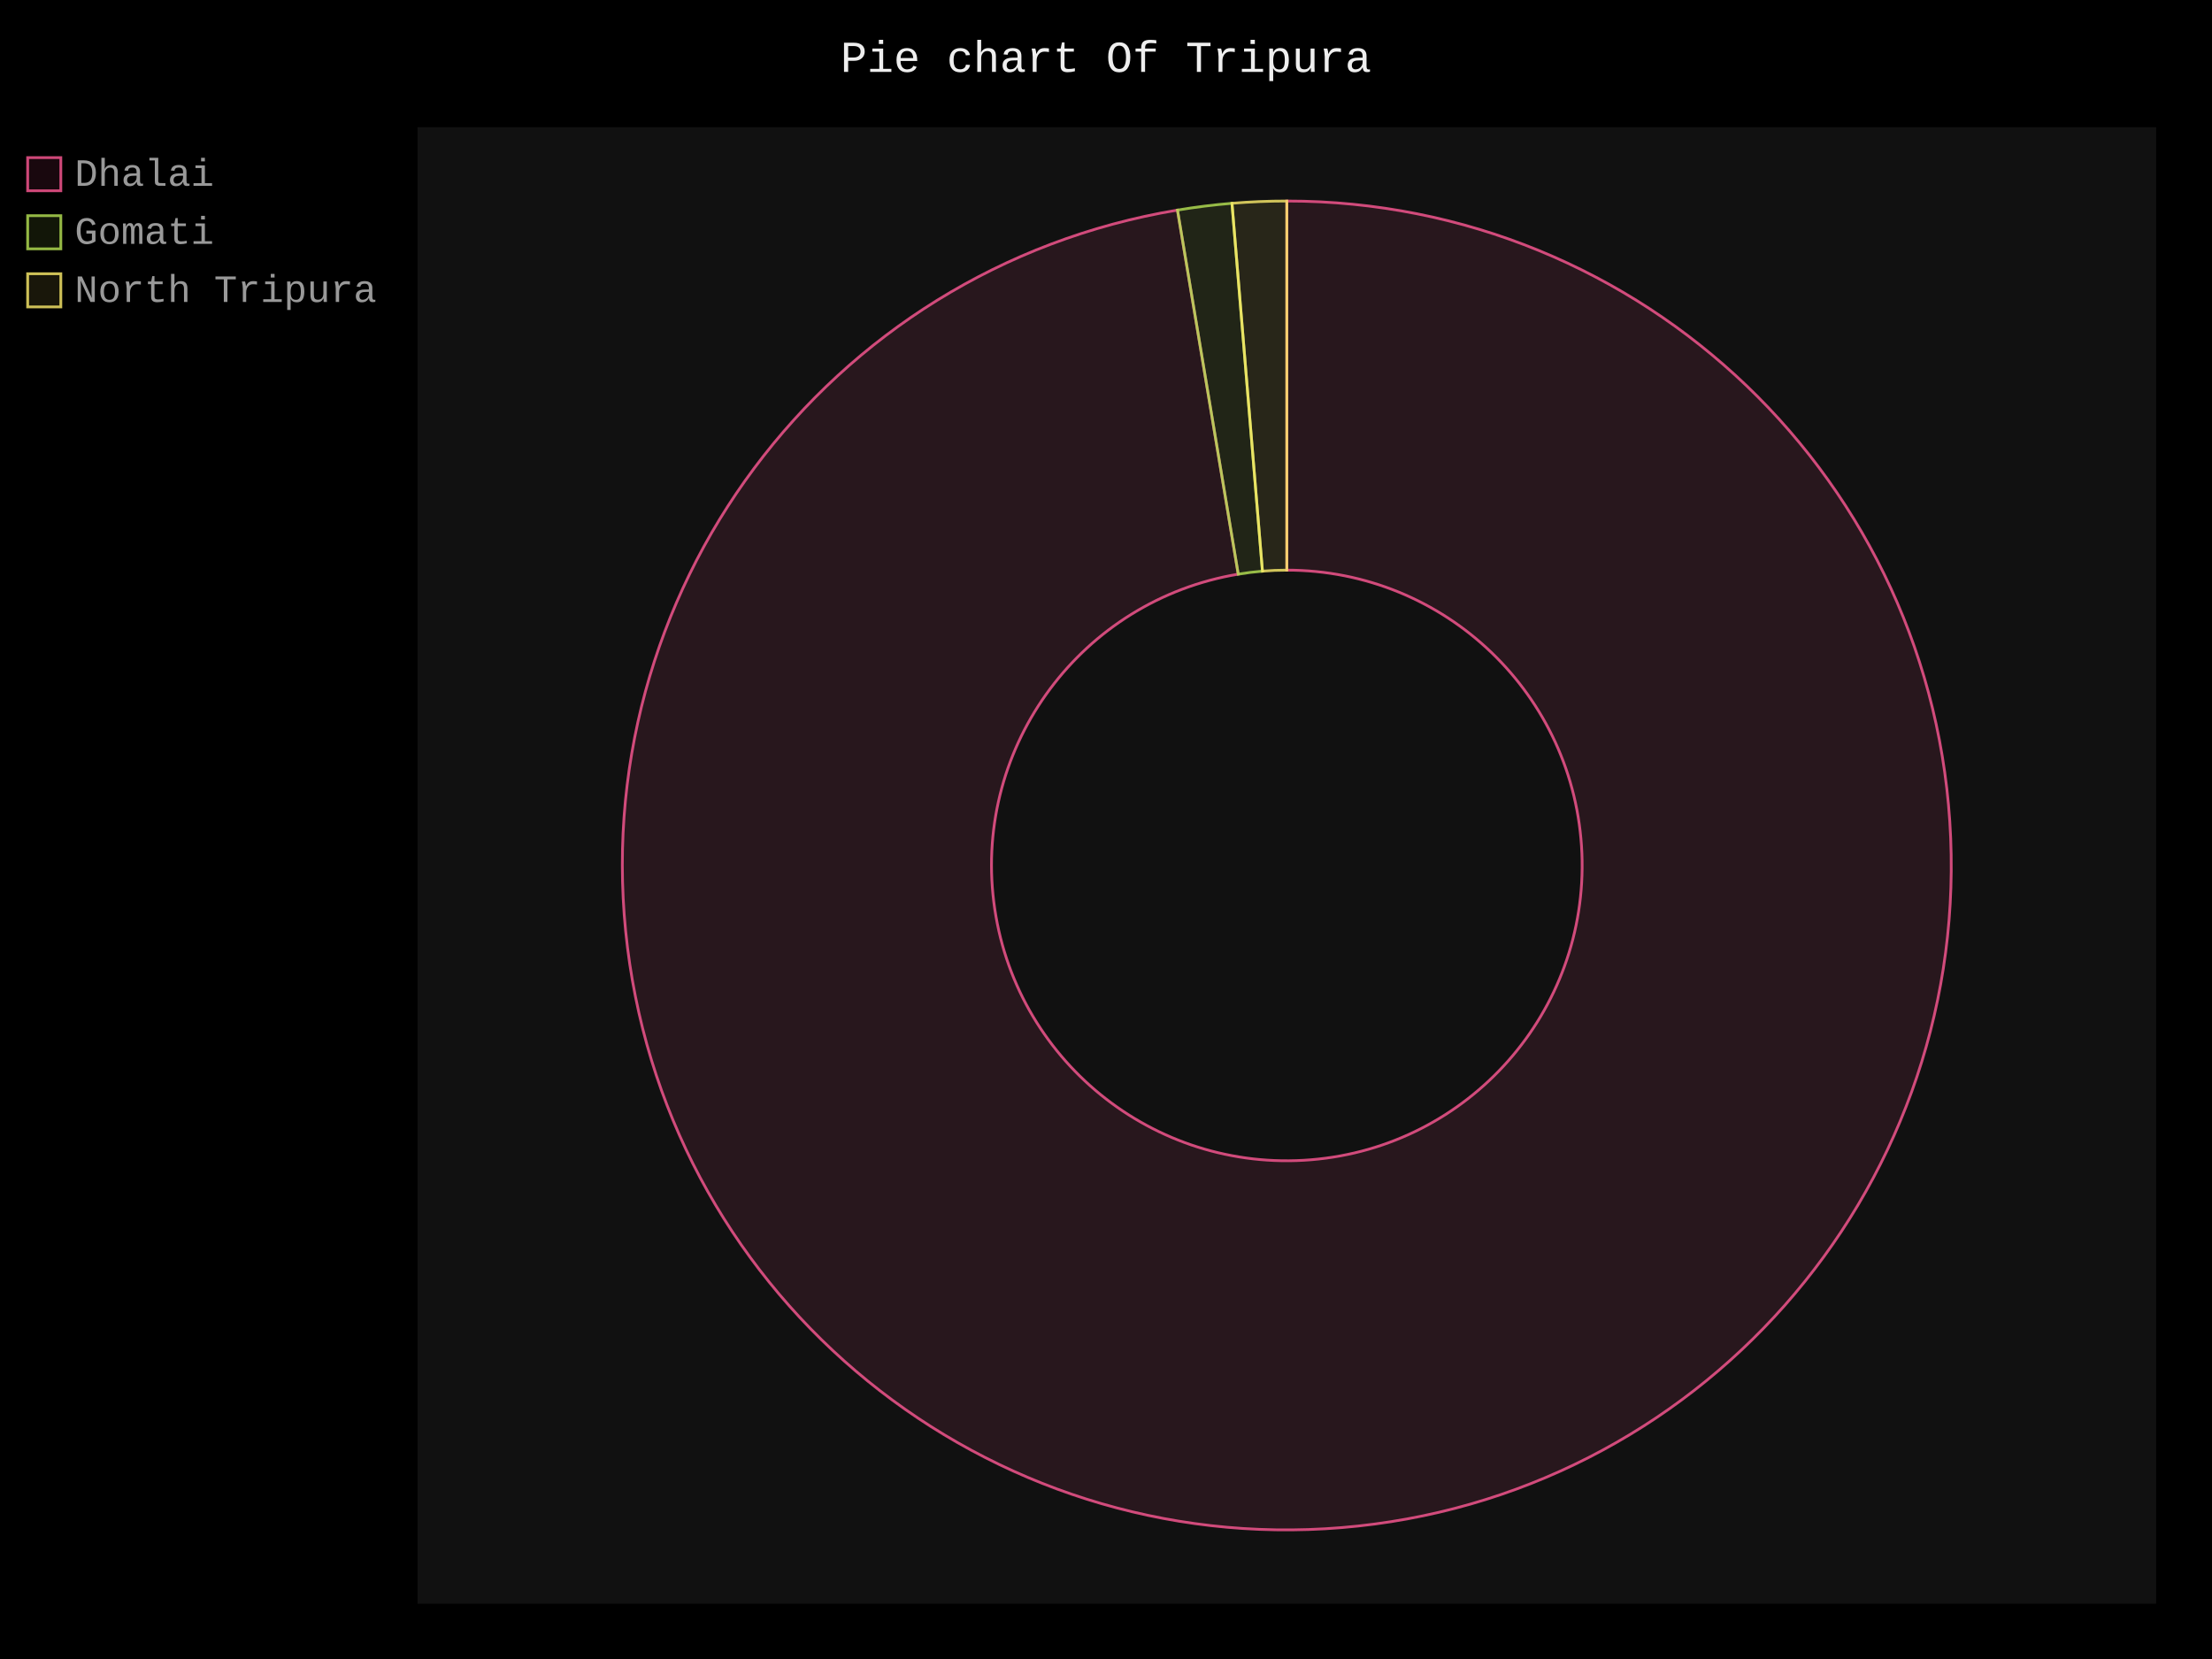
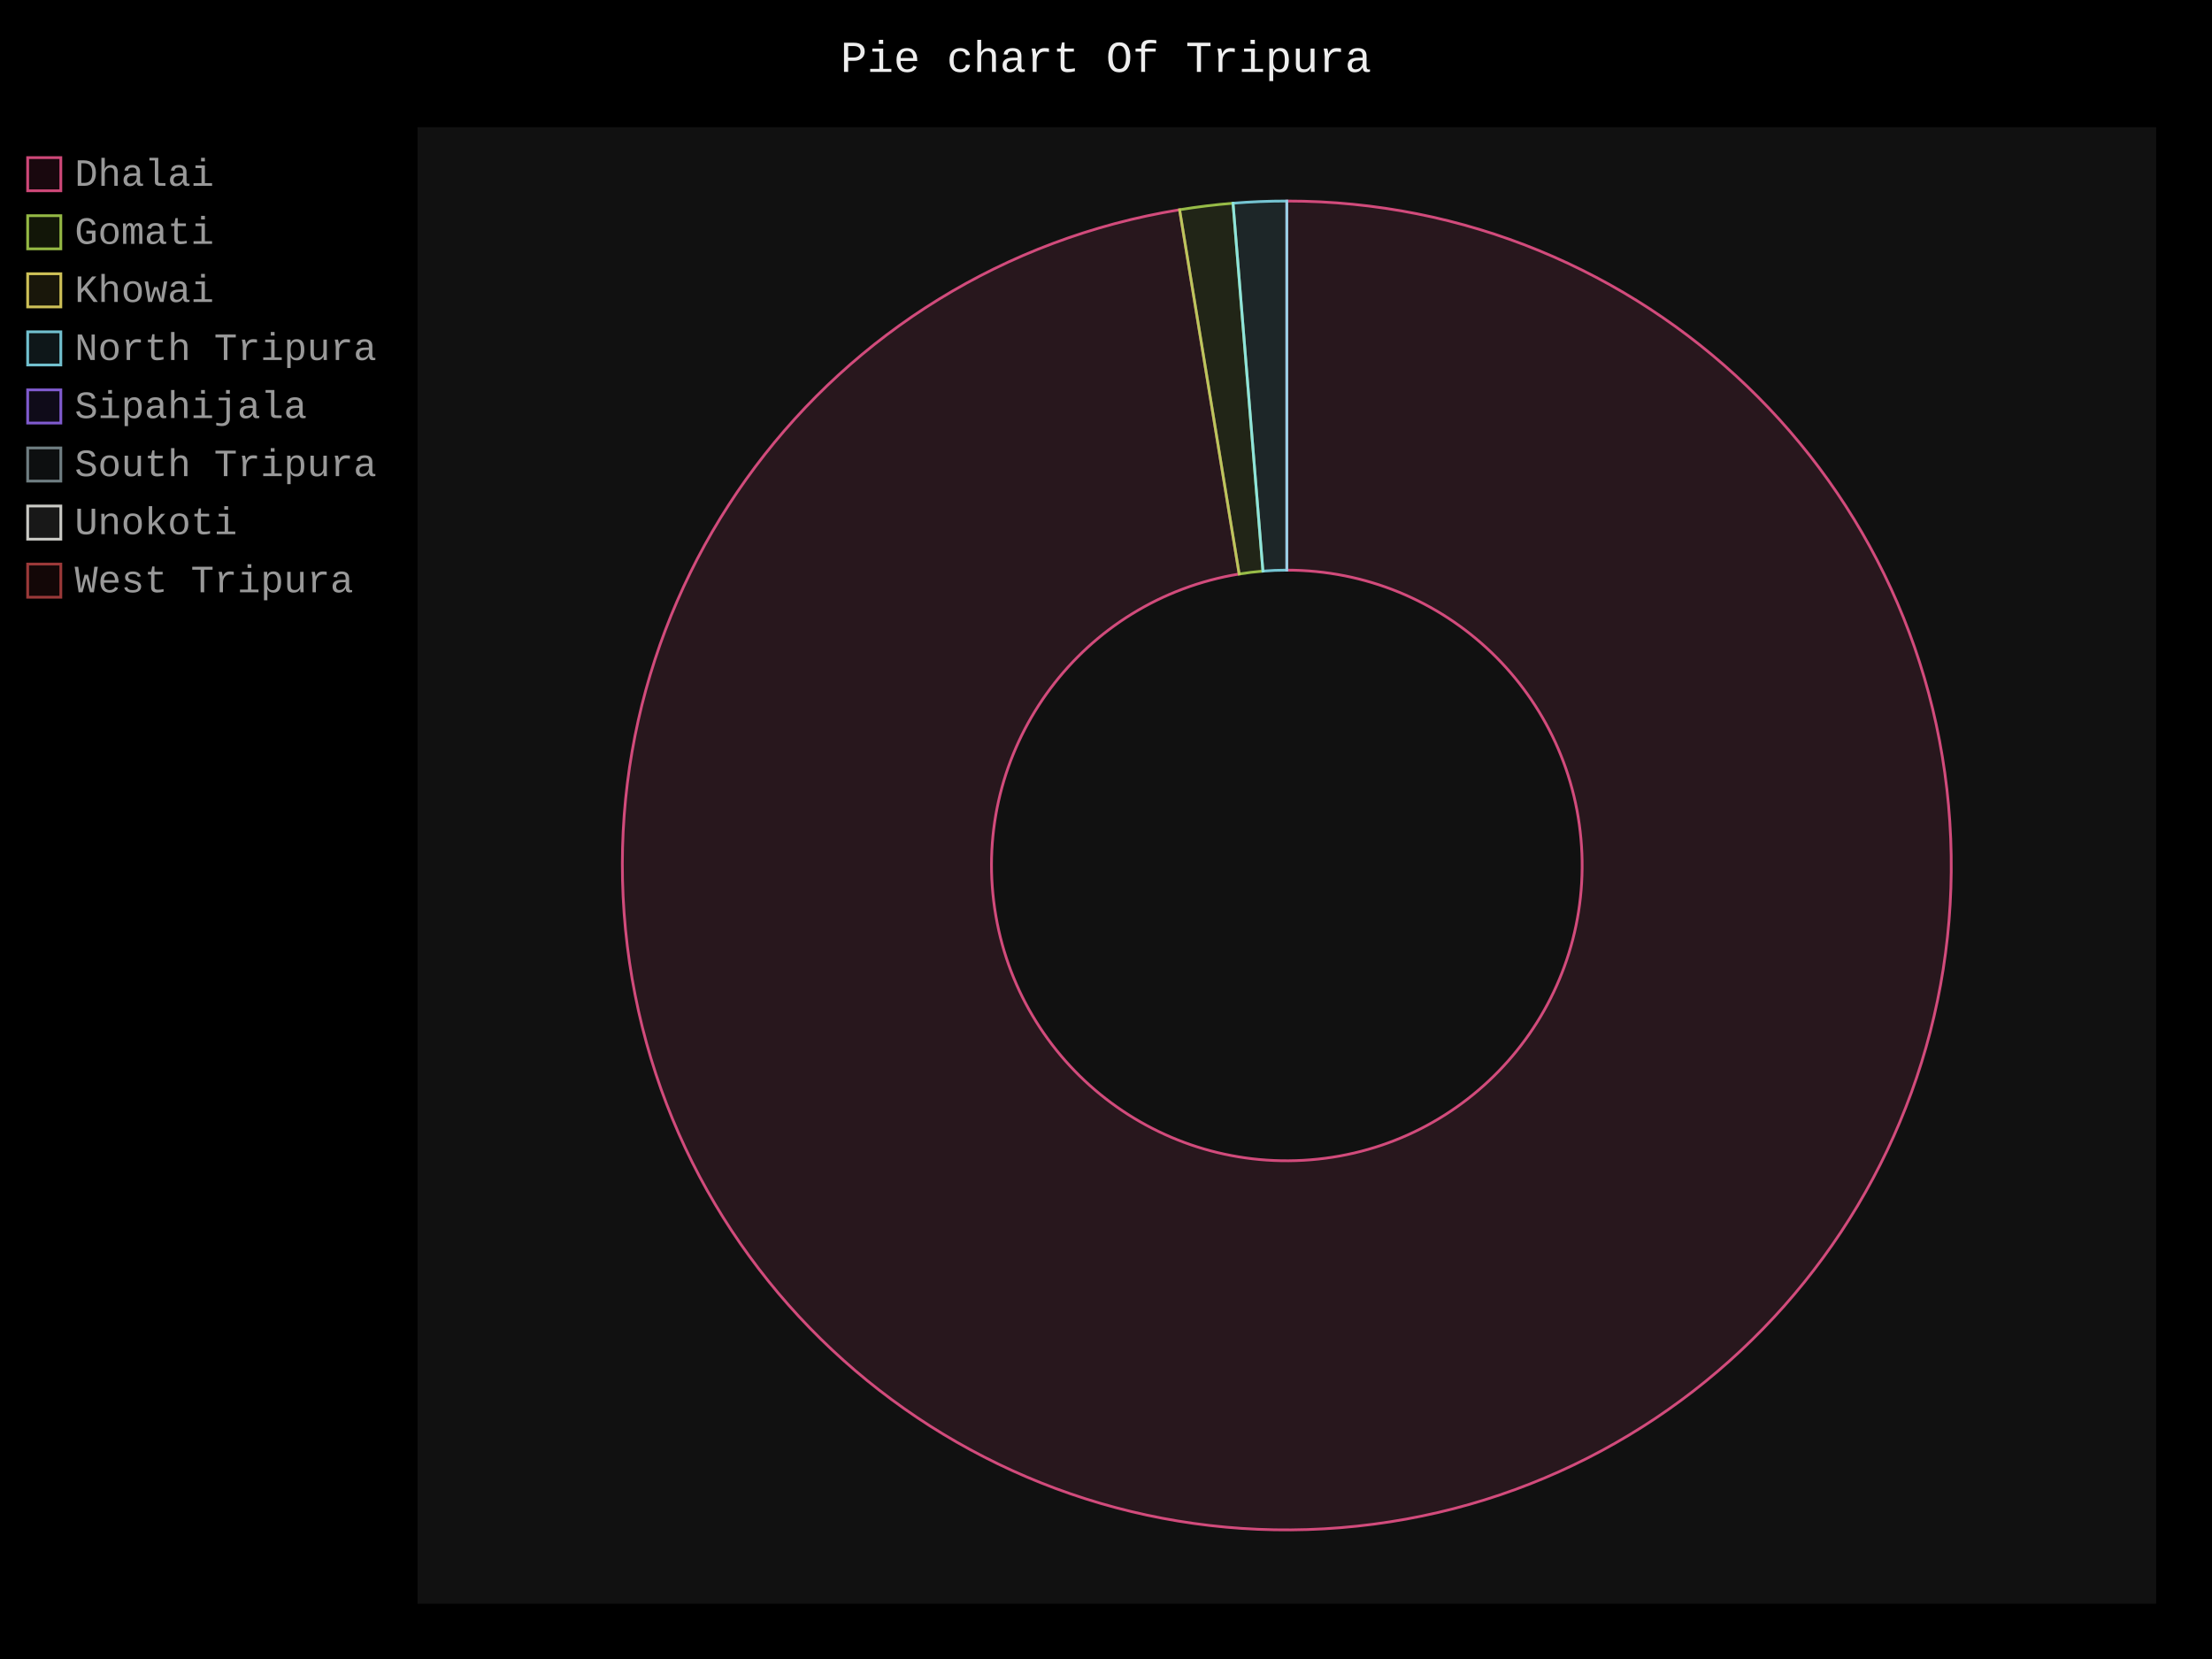
- <svg xmlns="http://www.w3.org/2000/svg" id="chart-5f4d6898-b351-4266-bc4c-65fa5e3b6f29" class="pygal-chart" viewBox="0 0 800 600">
+ <svg xmlns="http://www.w3.org/2000/svg" id="chart-9538b44c-dd96-48d4-af65-6031b024506c" class="pygal-chart" viewBox="0 0 800 600">
  <defs>
-     <style type="text/css">#chart-5f4d6898-b351-4266-bc4c-65fa5e3b6f29{-webkit-user-select:none;-webkit-font-smoothing:antialiased;font-family:Consolas,"Liberation Mono",Menlo,Courier,monospace}#chart-5f4d6898-b351-4266-bc4c-65fa5e3b6f29 .title{font-family:Consolas,"Liberation Mono",Menlo,Courier,monospace;font-size:16px}#chart-5f4d6898-b351-4266-bc4c-65fa5e3b6f29 .legends .legend text{font-family:Consolas,"Liberation Mono",Menlo,Courier,monospace;font-size:14px}#chart-5f4d6898-b351-4266-bc4c-65fa5e3b6f29 .axis text{font-family:Consolas,"Liberation Mono",Menlo,Courier,monospace;font-size:10px}#chart-5f4d6898-b351-4266-bc4c-65fa5e3b6f29 .axis text.major{font-family:Consolas,"Liberation Mono",Menlo,Courier,monospace;font-size:10px}#chart-5f4d6898-b351-4266-bc4c-65fa5e3b6f29 .text-overlay text.value{font-family:Consolas,"Liberation Mono",Menlo,Courier,monospace;font-size:16px}#chart-5f4d6898-b351-4266-bc4c-65fa5e3b6f29 .text-overlay text.label{font-family:Consolas,"Liberation Mono",Menlo,Courier,monospace;font-size:10px}#chart-5f4d6898-b351-4266-bc4c-65fa5e3b6f29 .tooltip{font-family:Consolas,"Liberation Mono",Menlo,Courier,monospace;font-size:14px}#chart-5f4d6898-b351-4266-bc4c-65fa5e3b6f29 text.no_data{font-family:Consolas,"Liberation Mono",Menlo,Courier,monospace;font-size:64px}
- #chart-5f4d6898-b351-4266-bc4c-65fa5e3b6f29{background-color:black}#chart-5f4d6898-b351-4266-bc4c-65fa5e3b6f29 path,#chart-5f4d6898-b351-4266-bc4c-65fa5e3b6f29 line,#chart-5f4d6898-b351-4266-bc4c-65fa5e3b6f29 rect,#chart-5f4d6898-b351-4266-bc4c-65fa5e3b6f29 circle{-webkit-transition:1s ease-out;-moz-transition:1s ease-out;transition:1s ease-out}#chart-5f4d6898-b351-4266-bc4c-65fa5e3b6f29 .graph &gt; .background{fill:black}#chart-5f4d6898-b351-4266-bc4c-65fa5e3b6f29 .plot &gt; .background{fill:#111}#chart-5f4d6898-b351-4266-bc4c-65fa5e3b6f29 .graph{fill:#999}#chart-5f4d6898-b351-4266-bc4c-65fa5e3b6f29 text.no_data{fill:#eee}#chart-5f4d6898-b351-4266-bc4c-65fa5e3b6f29 .title{fill:#eee}#chart-5f4d6898-b351-4266-bc4c-65fa5e3b6f29 .legends .legend text{fill:#999}#chart-5f4d6898-b351-4266-bc4c-65fa5e3b6f29 .legends .legend:hover text{fill:#eee}#chart-5f4d6898-b351-4266-bc4c-65fa5e3b6f29 .axis .line{stroke:#eee}#chart-5f4d6898-b351-4266-bc4c-65fa5e3b6f29 .axis .guide.line{stroke:#555}#chart-5f4d6898-b351-4266-bc4c-65fa5e3b6f29 .axis .major.line{stroke:#999}#chart-5f4d6898-b351-4266-bc4c-65fa5e3b6f29 .axis text.major{fill:#eee}#chart-5f4d6898-b351-4266-bc4c-65fa5e3b6f29 .axis.y .guides:hover .guide.line,#chart-5f4d6898-b351-4266-bc4c-65fa5e3b6f29 .line-graph .axis.x .guides:hover .guide.line,#chart-5f4d6898-b351-4266-bc4c-65fa5e3b6f29 .stackedline-graph .axis.x .guides:hover .guide.line,#chart-5f4d6898-b351-4266-bc4c-65fa5e3b6f29 .xy-graph .axis.x .guides:hover .guide.line{stroke:#eee}#chart-5f4d6898-b351-4266-bc4c-65fa5e3b6f29 .axis .guides:hover text{fill:#eee}#chart-5f4d6898-b351-4266-bc4c-65fa5e3b6f29 .reactive{fill-opacity:.1;stroke-opacity:.8}#chart-5f4d6898-b351-4266-bc4c-65fa5e3b6f29 .ci{stroke:#999}#chart-5f4d6898-b351-4266-bc4c-65fa5e3b6f29 .reactive.active,#chart-5f4d6898-b351-4266-bc4c-65fa5e3b6f29 .active .reactive{fill-opacity:.75;stroke-opacity:.9;stroke-width:4}#chart-5f4d6898-b351-4266-bc4c-65fa5e3b6f29 .ci .reactive.active{stroke-width:1.5}#chart-5f4d6898-b351-4266-bc4c-65fa5e3b6f29 .series text{fill:#eee}#chart-5f4d6898-b351-4266-bc4c-65fa5e3b6f29 .tooltip rect{fill:#111;stroke:#eee;-webkit-transition:opacity 1s ease-out;-moz-transition:opacity 1s ease-out;transition:opacity 1s ease-out}#chart-5f4d6898-b351-4266-bc4c-65fa5e3b6f29 .tooltip .label{fill:#999}#chart-5f4d6898-b351-4266-bc4c-65fa5e3b6f29 .tooltip .label{fill:#999}#chart-5f4d6898-b351-4266-bc4c-65fa5e3b6f29 .tooltip .legend{font-size:.8em;fill:#555}#chart-5f4d6898-b351-4266-bc4c-65fa5e3b6f29 .tooltip .x_label{font-size:.6em;fill:#eee}#chart-5f4d6898-b351-4266-bc4c-65fa5e3b6f29 .tooltip .xlink{font-size:.5em;text-decoration:underline}#chart-5f4d6898-b351-4266-bc4c-65fa5e3b6f29 .tooltip .value{font-size:1.5em}#chart-5f4d6898-b351-4266-bc4c-65fa5e3b6f29 .bound{font-size:.5em}#chart-5f4d6898-b351-4266-bc4c-65fa5e3b6f29 .max-value{font-size:.75em;fill:#555}#chart-5f4d6898-b351-4266-bc4c-65fa5e3b6f29 .map-element{fill:#111;stroke:#555 !important}#chart-5f4d6898-b351-4266-bc4c-65fa5e3b6f29 .map-element .reactive{fill-opacity:inherit;stroke-opacity:inherit}#chart-5f4d6898-b351-4266-bc4c-65fa5e3b6f29 .color-0,#chart-5f4d6898-b351-4266-bc4c-65fa5e3b6f29 .color-0 a:visited{stroke:#ff5995;fill:#ff5995}#chart-5f4d6898-b351-4266-bc4c-65fa5e3b6f29 .color-1,#chart-5f4d6898-b351-4266-bc4c-65fa5e3b6f29 .color-1 a:visited{stroke:#b6e354;fill:#b6e354}#chart-5f4d6898-b351-4266-bc4c-65fa5e3b6f29 .color-2,#chart-5f4d6898-b351-4266-bc4c-65fa5e3b6f29 .color-2 a:visited{stroke:#feed6c;fill:#feed6c}#chart-5f4d6898-b351-4266-bc4c-65fa5e3b6f29 .text-overlay .color-0 text{fill:black}#chart-5f4d6898-b351-4266-bc4c-65fa5e3b6f29 .text-overlay .color-1 text{fill:black}#chart-5f4d6898-b351-4266-bc4c-65fa5e3b6f29 .text-overlay .color-2 text{fill:black}
- #chart-5f4d6898-b351-4266-bc4c-65fa5e3b6f29 text.no_data{text-anchor:middle}#chart-5f4d6898-b351-4266-bc4c-65fa5e3b6f29 .guide.line{fill:none}#chart-5f4d6898-b351-4266-bc4c-65fa5e3b6f29 .centered{text-anchor:middle}#chart-5f4d6898-b351-4266-bc4c-65fa5e3b6f29 .title{text-anchor:middle}#chart-5f4d6898-b351-4266-bc4c-65fa5e3b6f29 .legends .legend text{fill-opacity:1}#chart-5f4d6898-b351-4266-bc4c-65fa5e3b6f29 .axis.x text{text-anchor:middle}#chart-5f4d6898-b351-4266-bc4c-65fa5e3b6f29 .axis.x:not(.web) text[transform]{text-anchor:start}#chart-5f4d6898-b351-4266-bc4c-65fa5e3b6f29 .axis.x:not(.web) text[transform].backwards{text-anchor:end}#chart-5f4d6898-b351-4266-bc4c-65fa5e3b6f29 .axis.y text{text-anchor:end}#chart-5f4d6898-b351-4266-bc4c-65fa5e3b6f29 .axis.y text[transform].backwards{text-anchor:start}#chart-5f4d6898-b351-4266-bc4c-65fa5e3b6f29 .axis.y2 text{text-anchor:start}#chart-5f4d6898-b351-4266-bc4c-65fa5e3b6f29 .axis.y2 text[transform].backwards{text-anchor:end}#chart-5f4d6898-b351-4266-bc4c-65fa5e3b6f29 .axis .guide.line{stroke-dasharray:4,4}#chart-5f4d6898-b351-4266-bc4c-65fa5e3b6f29 .axis .major.guide.line{stroke-dasharray:6,6}#chart-5f4d6898-b351-4266-bc4c-65fa5e3b6f29 .horizontal .axis.y .guide.line,#chart-5f4d6898-b351-4266-bc4c-65fa5e3b6f29 .horizontal .axis.y2 .guide.line,#chart-5f4d6898-b351-4266-bc4c-65fa5e3b6f29 .vertical .axis.x .guide.line{opacity:0}#chart-5f4d6898-b351-4266-bc4c-65fa5e3b6f29 .horizontal .axis.always_show .guide.line,#chart-5f4d6898-b351-4266-bc4c-65fa5e3b6f29 .vertical .axis.always_show .guide.line{opacity:1 !important}#chart-5f4d6898-b351-4266-bc4c-65fa5e3b6f29 .axis.y .guides:hover .guide.line,#chart-5f4d6898-b351-4266-bc4c-65fa5e3b6f29 .axis.y2 .guides:hover .guide.line,#chart-5f4d6898-b351-4266-bc4c-65fa5e3b6f29 .axis.x .guides:hover .guide.line{opacity:1}#chart-5f4d6898-b351-4266-bc4c-65fa5e3b6f29 .axis .guides:hover text{opacity:1}#chart-5f4d6898-b351-4266-bc4c-65fa5e3b6f29 .nofill{fill:none}#chart-5f4d6898-b351-4266-bc4c-65fa5e3b6f29 .subtle-fill{fill-opacity:.2}#chart-5f4d6898-b351-4266-bc4c-65fa5e3b6f29 .dot{stroke-width:1px;fill-opacity:1}#chart-5f4d6898-b351-4266-bc4c-65fa5e3b6f29 .dot.active{stroke-width:5px}#chart-5f4d6898-b351-4266-bc4c-65fa5e3b6f29 .dot.negative{fill:transparent}#chart-5f4d6898-b351-4266-bc4c-65fa5e3b6f29 text,#chart-5f4d6898-b351-4266-bc4c-65fa5e3b6f29 tspan{stroke:none !important}#chart-5f4d6898-b351-4266-bc4c-65fa5e3b6f29 .series text.active{opacity:1}#chart-5f4d6898-b351-4266-bc4c-65fa5e3b6f29 .tooltip rect{fill-opacity:.95;stroke-width:.5}#chart-5f4d6898-b351-4266-bc4c-65fa5e3b6f29 .tooltip text{fill-opacity:1}#chart-5f4d6898-b351-4266-bc4c-65fa5e3b6f29 .showable{visibility:hidden}#chart-5f4d6898-b351-4266-bc4c-65fa5e3b6f29 .showable.shown{visibility:visible}#chart-5f4d6898-b351-4266-bc4c-65fa5e3b6f29 .gauge-background{fill:rgba(229,229,229,1);stroke:none}#chart-5f4d6898-b351-4266-bc4c-65fa5e3b6f29 .bg-lines{stroke:black;stroke-width:2px}</style>
+     <style type="text/css">#chart-9538b44c-dd96-48d4-af65-6031b024506c{-webkit-user-select:none;-webkit-font-smoothing:antialiased;font-family:Consolas,"Liberation Mono",Menlo,Courier,monospace}#chart-9538b44c-dd96-48d4-af65-6031b024506c .title{font-family:Consolas,"Liberation Mono",Menlo,Courier,monospace;font-size:16px}#chart-9538b44c-dd96-48d4-af65-6031b024506c .legends .legend text{font-family:Consolas,"Liberation Mono",Menlo,Courier,monospace;font-size:14px}#chart-9538b44c-dd96-48d4-af65-6031b024506c .axis text{font-family:Consolas,"Liberation Mono",Menlo,Courier,monospace;font-size:10px}#chart-9538b44c-dd96-48d4-af65-6031b024506c .axis text.major{font-family:Consolas,"Liberation Mono",Menlo,Courier,monospace;font-size:10px}#chart-9538b44c-dd96-48d4-af65-6031b024506c .text-overlay text.value{font-family:Consolas,"Liberation Mono",Menlo,Courier,monospace;font-size:16px}#chart-9538b44c-dd96-48d4-af65-6031b024506c .text-overlay text.label{font-family:Consolas,"Liberation Mono",Menlo,Courier,monospace;font-size:10px}#chart-9538b44c-dd96-48d4-af65-6031b024506c .tooltip{font-family:Consolas,"Liberation Mono",Menlo,Courier,monospace;font-size:14px}#chart-9538b44c-dd96-48d4-af65-6031b024506c text.no_data{font-family:Consolas,"Liberation Mono",Menlo,Courier,monospace;font-size:64px}
+ #chart-9538b44c-dd96-48d4-af65-6031b024506c{background-color:black}#chart-9538b44c-dd96-48d4-af65-6031b024506c path,#chart-9538b44c-dd96-48d4-af65-6031b024506c line,#chart-9538b44c-dd96-48d4-af65-6031b024506c rect,#chart-9538b44c-dd96-48d4-af65-6031b024506c circle{-webkit-transition:1s ease-out;-moz-transition:1s ease-out;transition:1s ease-out}#chart-9538b44c-dd96-48d4-af65-6031b024506c .graph &gt; .background{fill:black}#chart-9538b44c-dd96-48d4-af65-6031b024506c .plot &gt; .background{fill:#111}#chart-9538b44c-dd96-48d4-af65-6031b024506c .graph{fill:#999}#chart-9538b44c-dd96-48d4-af65-6031b024506c text.no_data{fill:#eee}#chart-9538b44c-dd96-48d4-af65-6031b024506c .title{fill:#eee}#chart-9538b44c-dd96-48d4-af65-6031b024506c .legends .legend text{fill:#999}#chart-9538b44c-dd96-48d4-af65-6031b024506c .legends .legend:hover text{fill:#eee}#chart-9538b44c-dd96-48d4-af65-6031b024506c .axis .line{stroke:#eee}#chart-9538b44c-dd96-48d4-af65-6031b024506c .axis .guide.line{stroke:#555}#chart-9538b44c-dd96-48d4-af65-6031b024506c .axis .major.line{stroke:#999}#chart-9538b44c-dd96-48d4-af65-6031b024506c .axis text.major{fill:#eee}#chart-9538b44c-dd96-48d4-af65-6031b024506c .axis.y .guides:hover .guide.line,#chart-9538b44c-dd96-48d4-af65-6031b024506c .line-graph .axis.x .guides:hover .guide.line,#chart-9538b44c-dd96-48d4-af65-6031b024506c .stackedline-graph .axis.x .guides:hover .guide.line,#chart-9538b44c-dd96-48d4-af65-6031b024506c .xy-graph .axis.x .guides:hover .guide.line{stroke:#eee}#chart-9538b44c-dd96-48d4-af65-6031b024506c .axis .guides:hover text{fill:#eee}#chart-9538b44c-dd96-48d4-af65-6031b024506c .reactive{fill-opacity:.1;stroke-opacity:.8}#chart-9538b44c-dd96-48d4-af65-6031b024506c .ci{stroke:#999}#chart-9538b44c-dd96-48d4-af65-6031b024506c .reactive.active,#chart-9538b44c-dd96-48d4-af65-6031b024506c .active .reactive{fill-opacity:.75;stroke-opacity:.9;stroke-width:4}#chart-9538b44c-dd96-48d4-af65-6031b024506c .ci .reactive.active{stroke-width:1.5}#chart-9538b44c-dd96-48d4-af65-6031b024506c .series text{fill:#eee}#chart-9538b44c-dd96-48d4-af65-6031b024506c .tooltip rect{fill:#111;stroke:#eee;-webkit-transition:opacity 1s ease-out;-moz-transition:opacity 1s ease-out;transition:opacity 1s ease-out}#chart-9538b44c-dd96-48d4-af65-6031b024506c .tooltip .label{fill:#999}#chart-9538b44c-dd96-48d4-af65-6031b024506c .tooltip .label{fill:#999}#chart-9538b44c-dd96-48d4-af65-6031b024506c .tooltip .legend{font-size:.8em;fill:#555}#chart-9538b44c-dd96-48d4-af65-6031b024506c .tooltip .x_label{font-size:.6em;fill:#eee}#chart-9538b44c-dd96-48d4-af65-6031b024506c .tooltip .xlink{font-size:.5em;text-decoration:underline}#chart-9538b44c-dd96-48d4-af65-6031b024506c .tooltip .value{font-size:1.5em}#chart-9538b44c-dd96-48d4-af65-6031b024506c .bound{font-size:.5em}#chart-9538b44c-dd96-48d4-af65-6031b024506c .max-value{font-size:.75em;fill:#555}#chart-9538b44c-dd96-48d4-af65-6031b024506c .map-element{fill:#111;stroke:#555 !important}#chart-9538b44c-dd96-48d4-af65-6031b024506c .map-element .reactive{fill-opacity:inherit;stroke-opacity:inherit}#chart-9538b44c-dd96-48d4-af65-6031b024506c .color-0,#chart-9538b44c-dd96-48d4-af65-6031b024506c .color-0 a:visited{stroke:#ff5995;fill:#ff5995}#chart-9538b44c-dd96-48d4-af65-6031b024506c .color-1,#chart-9538b44c-dd96-48d4-af65-6031b024506c .color-1 a:visited{stroke:#b6e354;fill:#b6e354}#chart-9538b44c-dd96-48d4-af65-6031b024506c .color-2,#chart-9538b44c-dd96-48d4-af65-6031b024506c .color-2 a:visited{stroke:#feed6c;fill:#feed6c}#chart-9538b44c-dd96-48d4-af65-6031b024506c .color-3,#chart-9538b44c-dd96-48d4-af65-6031b024506c .color-3 a:visited{stroke:#8cedff;fill:#8cedff}#chart-9538b44c-dd96-48d4-af65-6031b024506c .color-4,#chart-9538b44c-dd96-48d4-af65-6031b024506c .color-4 a:visited{stroke:#9e6ffe;fill:#9e6ffe}#chart-9538b44c-dd96-48d4-af65-6031b024506c .color-5,#chart-9538b44c-dd96-48d4-af65-6031b024506c .color-5 a:visited{stroke:#899ca1;fill:#899ca1}#chart-9538b44c-dd96-48d4-af65-6031b024506c .color-6,#chart-9538b44c-dd96-48d4-af65-6031b024506c .color-6 a:visited{stroke:#f8f8f2;fill:#f8f8f2}#chart-9538b44c-dd96-48d4-af65-6031b024506c .color-7,#chart-9538b44c-dd96-48d4-af65-6031b024506c .color-7 a:visited{stroke:#bf4646;fill:#bf4646}#chart-9538b44c-dd96-48d4-af65-6031b024506c .text-overlay .color-0 text{fill:black}#chart-9538b44c-dd96-48d4-af65-6031b024506c .text-overlay .color-1 text{fill:black}#chart-9538b44c-dd96-48d4-af65-6031b024506c .text-overlay .color-2 text{fill:black}#chart-9538b44c-dd96-48d4-af65-6031b024506c .text-overlay .color-3 text{fill:black}#chart-9538b44c-dd96-48d4-af65-6031b024506c .text-overlay .color-4 text{fill:black}#chart-9538b44c-dd96-48d4-af65-6031b024506c .text-overlay .color-5 text{fill:black}#chart-9538b44c-dd96-48d4-af65-6031b024506c .text-overlay .color-6 text{fill:black}#chart-9538b44c-dd96-48d4-af65-6031b024506c .text-overlay .color-7 text{fill:black}
+ #chart-9538b44c-dd96-48d4-af65-6031b024506c text.no_data{text-anchor:middle}#chart-9538b44c-dd96-48d4-af65-6031b024506c .guide.line{fill:none}#chart-9538b44c-dd96-48d4-af65-6031b024506c .centered{text-anchor:middle}#chart-9538b44c-dd96-48d4-af65-6031b024506c .title{text-anchor:middle}#chart-9538b44c-dd96-48d4-af65-6031b024506c .legends .legend text{fill-opacity:1}#chart-9538b44c-dd96-48d4-af65-6031b024506c .axis.x text{text-anchor:middle}#chart-9538b44c-dd96-48d4-af65-6031b024506c .axis.x:not(.web) text[transform]{text-anchor:start}#chart-9538b44c-dd96-48d4-af65-6031b024506c .axis.x:not(.web) text[transform].backwards{text-anchor:end}#chart-9538b44c-dd96-48d4-af65-6031b024506c .axis.y text{text-anchor:end}#chart-9538b44c-dd96-48d4-af65-6031b024506c .axis.y text[transform].backwards{text-anchor:start}#chart-9538b44c-dd96-48d4-af65-6031b024506c .axis.y2 text{text-anchor:start}#chart-9538b44c-dd96-48d4-af65-6031b024506c .axis.y2 text[transform].backwards{text-anchor:end}#chart-9538b44c-dd96-48d4-af65-6031b024506c .axis .guide.line{stroke-dasharray:4,4}#chart-9538b44c-dd96-48d4-af65-6031b024506c .axis .major.guide.line{stroke-dasharray:6,6}#chart-9538b44c-dd96-48d4-af65-6031b024506c .horizontal .axis.y .guide.line,#chart-9538b44c-dd96-48d4-af65-6031b024506c .horizontal .axis.y2 .guide.line,#chart-9538b44c-dd96-48d4-af65-6031b024506c .vertical .axis.x .guide.line{opacity:0}#chart-9538b44c-dd96-48d4-af65-6031b024506c .horizontal .axis.always_show .guide.line,#chart-9538b44c-dd96-48d4-af65-6031b024506c .vertical .axis.always_show .guide.line{opacity:1 !important}#chart-9538b44c-dd96-48d4-af65-6031b024506c .axis.y .guides:hover .guide.line,#chart-9538b44c-dd96-48d4-af65-6031b024506c .axis.y2 .guides:hover .guide.line,#chart-9538b44c-dd96-48d4-af65-6031b024506c .axis.x .guides:hover .guide.line{opacity:1}#chart-9538b44c-dd96-48d4-af65-6031b024506c .axis .guides:hover text{opacity:1}#chart-9538b44c-dd96-48d4-af65-6031b024506c .nofill{fill:none}#chart-9538b44c-dd96-48d4-af65-6031b024506c .subtle-fill{fill-opacity:.2}#chart-9538b44c-dd96-48d4-af65-6031b024506c .dot{stroke-width:1px;fill-opacity:1}#chart-9538b44c-dd96-48d4-af65-6031b024506c .dot.active{stroke-width:5px}#chart-9538b44c-dd96-48d4-af65-6031b024506c .dot.negative{fill:transparent}#chart-9538b44c-dd96-48d4-af65-6031b024506c text,#chart-9538b44c-dd96-48d4-af65-6031b024506c tspan{stroke:none !important}#chart-9538b44c-dd96-48d4-af65-6031b024506c .series text.active{opacity:1}#chart-9538b44c-dd96-48d4-af65-6031b024506c .tooltip rect{fill-opacity:.95;stroke-width:.5}#chart-9538b44c-dd96-48d4-af65-6031b024506c .tooltip text{fill-opacity:1}#chart-9538b44c-dd96-48d4-af65-6031b024506c .showable{visibility:hidden}#chart-9538b44c-dd96-48d4-af65-6031b024506c .showable.shown{visibility:visible}#chart-9538b44c-dd96-48d4-af65-6031b024506c .gauge-background{fill:rgba(229,229,229,1);stroke:none}#chart-9538b44c-dd96-48d4-af65-6031b024506c .bg-lines{stroke:black;stroke-width:2px}</style>
  </defs>
  <g class="graph pie-graph vertical">
    <rect class="background" height="600" width="800" x="0" y="0" />
    <g class="plot" transform="translate(151, 46)">
      <rect class="background" height="534" width="628.8" x="0" y="0" />
      <g class="series serie-0 color-0">
        <g class="slices">
          <g class="slice">
-             <path class="slice reactive tooltip-trigger" d="M314.4 26.7 A240.3 240.3 0 1 1 274.848 29.977 L296.821 161.657 A106.8 106.8 0 1 0 314.4 160.2 z" />
+             <path class="slice reactive tooltip-trigger" d="M314.4 26.7 A240.3 240.3 0 1 1 275.607 29.852 L297.159 161.601 A106.8 106.8 0 1 0 314.4 160.2 z" />
          </g>
        </g>
      </g>
      <g class="series serie-1 color-1">
        <g class="slices">
          <g class="slice">
-             <path class="slice reactive tooltip-trigger" d="M274.848 29.977 A240.3 240.3 0 0 1 294.556 27.521 L305.581 160.565 A106.8 106.8 0 0 0 296.821 161.657 z" />
+             <path class="slice reactive tooltip-trigger" d="M275.607 29.852 A240.3 240.3 0 0 1 294.939 27.489 L305.751 160.551 A106.8 106.8 0 0 0 297.159 161.601 z" />
          </g>
        </g>
      </g>
      <g class="series serie-2 color-2">
        <g class="slices">
+           <g class="slice" />
+         </g>
+       </g>
+       <g class="series serie-3 color-3">
+         <g class="slices">
          <g class="slice">
-             <path class="slice reactive tooltip-trigger" d="M294.556 27.521 A240.3 240.3 0 0 1 314.4 26.7 L314.4 160.2 A106.8 106.8 0 0 0 305.581 160.565 z" />
+             <path class="slice reactive tooltip-trigger" d="M294.939 27.489 A240.3 240.3 0 0 1 314.4 26.7 L314.4 160.2 A106.8 106.8 0 0 0 305.751 160.551 z" />
          </g>
+         </g>
+       </g>
+       <g class="series serie-4 color-4">
+         <g class="slices">
+           <g class="slice" />
+         </g>
+       </g>
+       <g class="series serie-5 color-5">
+         <g class="slices">
+           <g class="slice" />
+         </g>
+       </g>
+       <g class="series serie-6 color-6">
+         <g class="slices">
+           <g class="slice" />
+         </g>
+       </g>
+       <g class="series serie-7 color-7">
+         <g class="slices">
+           <g class="slice" />
        </g>
      </g>
    </g>
    <g class="titles">
      <text class="title plot_title" x="400.0" y="26">Pie chart Of Tripura</text>
    </g>
    <g class="plot overlay" transform="translate(151, 46)">
      <g class="series serie-0 color-0" />
      <g class="series serie-1 color-1" />
      <g class="series serie-2 color-2" />
+       <g class="series serie-3 color-3" />
+       <g class="series serie-4 color-4" />
+       <g class="series serie-5 color-5" />
+       <g class="series serie-6 color-6" />
+       <g class="series serie-7 color-7" />
    </g>
    <g class="plot text-overlay" transform="translate(151, 46)">
      <g class="series serie-0 color-0" />
      <g class="series serie-1 color-1" />
      <g class="series serie-2 color-2" />
+       <g class="series serie-3 color-3" />
+       <g class="series serie-4 color-4" />
+       <g class="series serie-5 color-5" />
+       <g class="series serie-6 color-6" />
+       <g class="series serie-7 color-7" />
    </g>
    <g class="plot tooltip-overlay" transform="translate(151, 46)">
      <g class="tooltip" style="opacity: 0" transform="translate(0 0)">
        <rect class="tooltip-box" height="0" rx="0" ry="0" width="0" />
        <g class="text" />
      </g>
    </g>
    <g class="legends" transform="translate(10, 56)">
      <g class="legend reactive activate-serie" id="activate-serie-0">
        <rect class="color-0 reactive" height="12" width="12" x="0.0" y="1.0" />
        <text x="17.0" y="11.2">Dhalai</text>
      </g>
      <g class="legend reactive activate-serie" id="activate-serie-1">
        <rect class="color-1 reactive" height="12" width="12" x="0.0" y="22.0" />
        <text x="17.0" y="32.2">Gomati</text>
      </g>
      <g class="legend reactive activate-serie" id="activate-serie-2">
        <rect class="color-2 reactive" height="12" width="12" x="0.0" y="43.0" />
-         <text x="17.0" y="53.2">North Tripura</text>
+         <text x="17.0" y="53.2">Khowai</text>
+       </g>
+       <g class="legend reactive activate-serie" id="activate-serie-3">
+         <rect class="color-3 reactive" height="12" width="12" x="0.0" y="64.0" />
+         <text x="17.0" y="74.2">North Tripura</text>
+       </g>
+       <g class="legend reactive activate-serie" id="activate-serie-4">
+         <rect class="color-4 reactive" height="12" width="12" x="0.0" y="85.0" />
+         <text x="17.0" y="95.2">Sipahijala</text>
+       </g>
+       <g class="legend reactive activate-serie" id="activate-serie-5">
+         <rect class="color-5 reactive" height="12" width="12" x="0.0" y="106.0" />
+         <text x="17.0" y="116.2">South Tripura</text>
+       </g>
+       <g class="legend reactive activate-serie" id="activate-serie-6">
+         <rect class="color-6 reactive" height="12" width="12" x="0.0" y="127.0" />
+         <text x="17.0" y="137.2">Unokoti</text>
+       </g>
+       <g class="legend reactive activate-serie" id="activate-serie-7">
+         <rect class="color-7 reactive" height="12" width="12" x="0.0" y="148.0" />
+         <text x="17.0" y="158.2">West Tripura</text>
      </g>
    </g>
    <g class="legends" transform="translate(790, 56)" />
  </g>
</svg>
